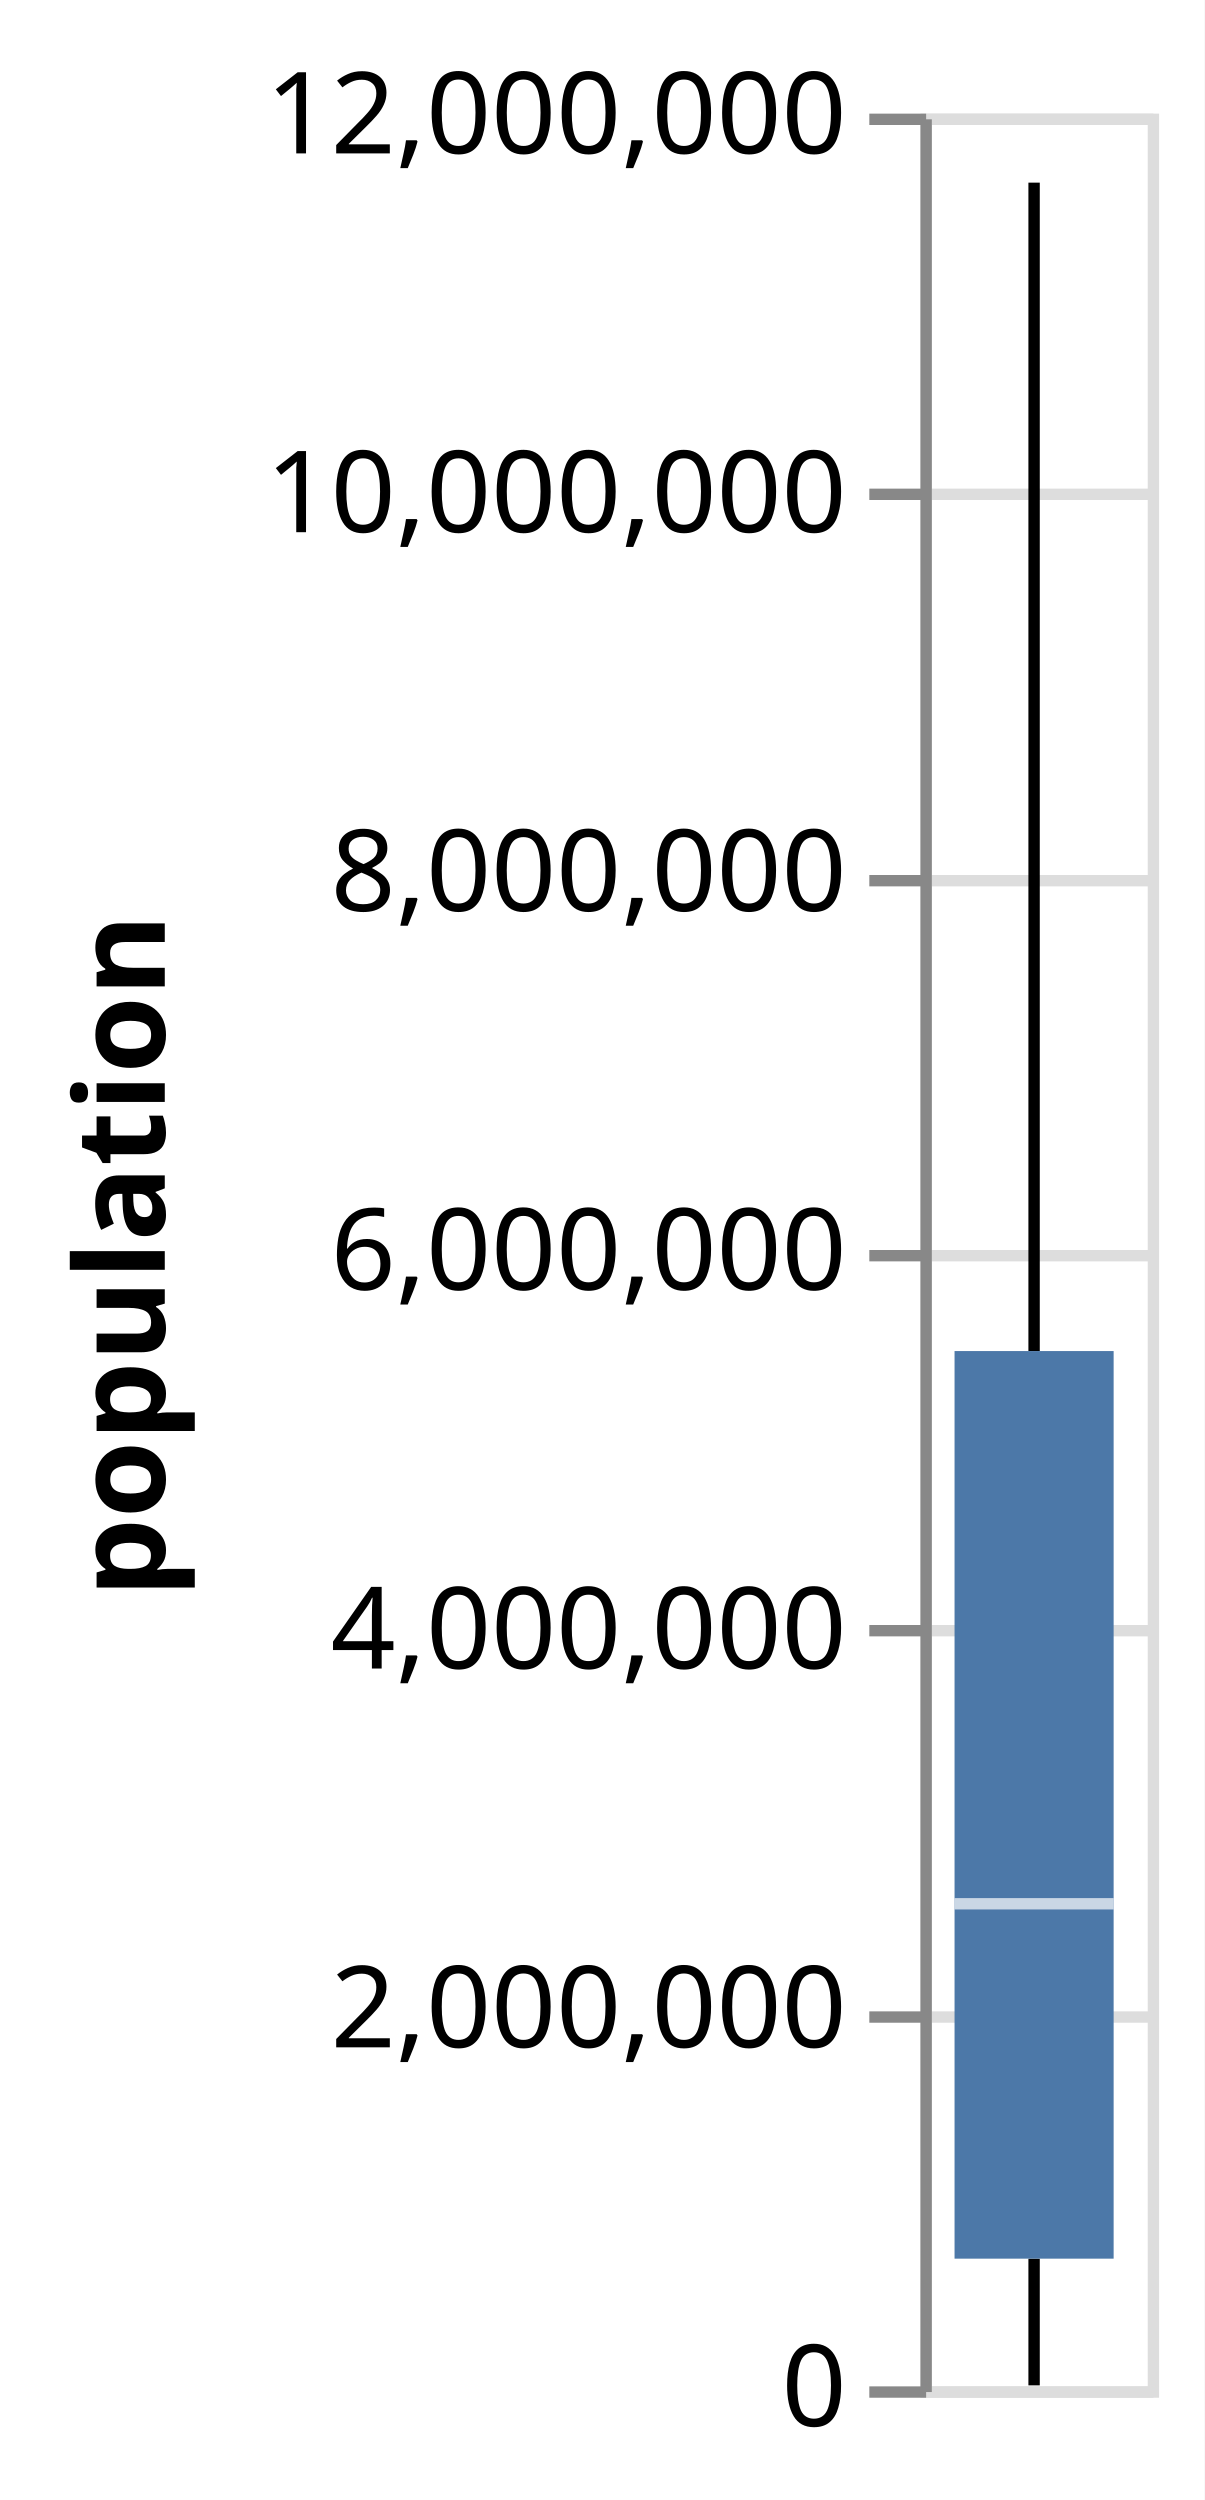
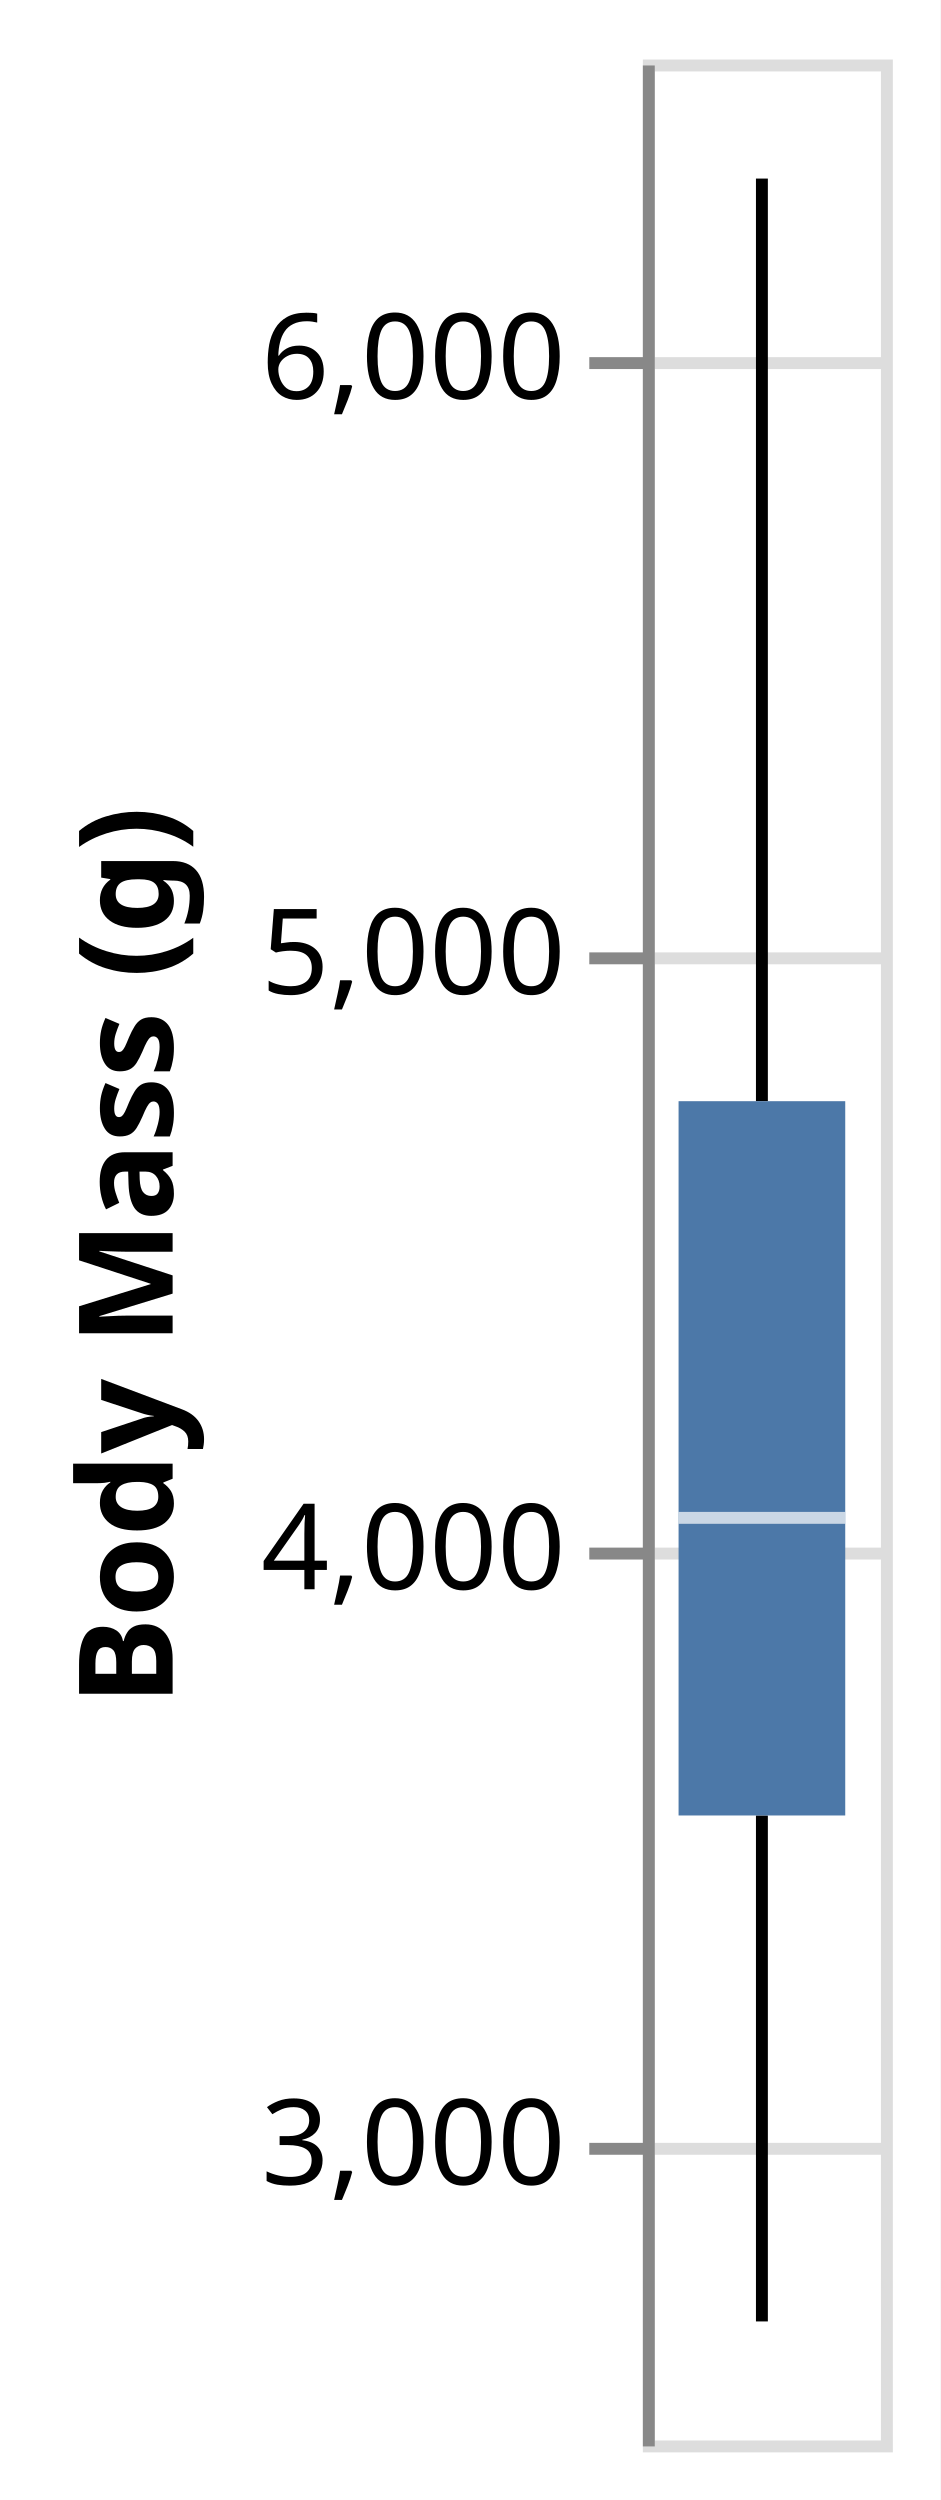
- <svg xmlns="http://www.w3.org/2000/svg" class="marks" width="106" height="220" viewBox="0 0 106 220" version="1.1">
-   <rect width="106" height="220" fill="white" />
-   <g fill="none" stroke-miterlimit="10" transform="translate(81,10)">
+ <svg xmlns="http://www.w3.org/2000/svg" class="marks" width="79" height="210" viewBox="0 0 79 210" version="1.1">
+   <rect width="79" height="210" fill="white" />
+   <g fill="none" stroke-miterlimit="10" transform="translate(54,5)">
    <g class="mark-group role-frame root" role="graphics-object" aria-roledescription="group mark container">
      <g transform="translate(0,0)">
        <path class="background" aria-hidden="true" d="M0.5,0.5h20v200h-20Z" stroke="#ddd" />
        <g>
          <g class="mark-group role-axis" aria-hidden="true">
            <g transform="translate(0.5,0.5)">
              <path class="background" aria-hidden="true" d="M0,0h0v0h0Z" pointer-events="none" />
              <g>
                <g class="mark-rule role-axis-grid" pointer-events="none">
-                   <line transform="translate(0,200)" x2="20" y2="0" stroke="#ddd" stroke-width="1" opacity="1" />
-                   <line transform="translate(0,167)" x2="20" y2="0" stroke="#ddd" stroke-width="1" opacity="1" />
-                   <line transform="translate(0,133)" x2="20" y2="0" stroke="#ddd" stroke-width="1" opacity="1" />
-                   <line transform="translate(0,100)" x2="20" y2="0" stroke="#ddd" stroke-width="1" opacity="1" />
-                   <line transform="translate(0,67)" x2="20" y2="0" stroke="#ddd" stroke-width="1" opacity="1" />
-                   <line transform="translate(0,33)" x2="20" y2="0" stroke="#ddd" stroke-width="1" opacity="1" />
-                   <line transform="translate(0,0)" x2="20" y2="0" stroke="#ddd" stroke-width="1" opacity="1" />
+                   <line transform="translate(0,175)" x2="20" y2="0" stroke="#ddd" stroke-width="1" opacity="1" />
+                   <line transform="translate(0,125)" x2="20" y2="0" stroke="#ddd" stroke-width="1" opacity="1" />
+                   <line transform="translate(0,75)" x2="20" y2="0" stroke="#ddd" stroke-width="1" opacity="1" />
+                   <line transform="translate(0,25)" x2="20" y2="0" stroke="#ddd" stroke-width="1" opacity="1" />
                </g>
              </g>
              <path class="foreground" aria-hidden="true" d="" pointer-events="none" display="none" />
            </g>
          </g>
-           <g class="mark-group role-axis" role="graphics-symbol" aria-roledescription="axis" aria-label="Y-axis titled 'population' for a linear scale with values from 0 to 12,000,000">
+           <g class="mark-group role-axis" role="graphics-symbol" aria-roledescription="axis" aria-label="Y-axis titled 'Body Mass (g)' for a linear scale with values from 2,500 to 6,500">
            <g transform="translate(0.5,0.5)">
              <path class="background" aria-hidden="true" d="M0,0h0v0h0Z" pointer-events="none" />
              <g>
                <g class="mark-rule role-axis-tick" pointer-events="none">
-                   <line transform="translate(0,200)" x2="-5" y2="0" stroke="#888" stroke-width="1" opacity="1" />
-                   <line transform="translate(0,167)" x2="-5" y2="0" stroke="#888" stroke-width="1" opacity="1" />
-                   <line transform="translate(0,133)" x2="-5" y2="0" stroke="#888" stroke-width="1" opacity="1" />
-                   <line transform="translate(0,100)" x2="-5" y2="0" stroke="#888" stroke-width="1" opacity="1" />
-                   <line transform="translate(0,67)" x2="-5" y2="0" stroke="#888" stroke-width="1" opacity="1" />
-                   <line transform="translate(0,33)" x2="-5" y2="0" stroke="#888" stroke-width="1" opacity="1" />
-                   <line transform="translate(0,0)" x2="-5" y2="0" stroke="#888" stroke-width="1" opacity="1" />
+                   <line transform="translate(0,175)" x2="-5" y2="0" stroke="#888" stroke-width="1" opacity="1" />
+                   <line transform="translate(0,125)" x2="-5" y2="0" stroke="#888" stroke-width="1" opacity="1" />
+                   <line transform="translate(0,75)" x2="-5" y2="0" stroke="#888" stroke-width="1" opacity="1" />
+                   <line transform="translate(0,25)" x2="-5" y2="0" stroke="#888" stroke-width="1" opacity="1" />
                </g>
                <g class="mark-text role-axis-label" pointer-events="none">
-                   <text text-anchor="end" transform="translate(-7,203)" font-family="sans-serif" font-size="10px" fill="#000" opacity="1">0</text>
-                   <text text-anchor="end" transform="translate(-7,169.6667)" font-family="sans-serif" font-size="10px" fill="#000" opacity="1">2,000,000</text>
-                   <text text-anchor="end" transform="translate(-7,136.3333)" font-family="sans-serif" font-size="10px" fill="#000" opacity="1">4,000,000</text>
-                   <text text-anchor="end" transform="translate(-7,103)" font-family="sans-serif" font-size="10px" fill="#000" opacity="1">6,000,000</text>
-                   <text text-anchor="end" transform="translate(-7,69.66667)" font-family="sans-serif" font-size="10px" fill="#000" opacity="1">8,000,000</text>
-                   <text text-anchor="end" transform="translate(-7,36.33333)" font-family="sans-serif" font-size="10px" fill="#000" opacity="1">10,000,000</text>
-                   <text text-anchor="end" transform="translate(-7,3)" font-family="sans-serif" font-size="10px" fill="#000" opacity="1">12,000,000</text>
+                   <text text-anchor="end" transform="translate(-7,178)" font-family="sans-serif" font-size="10px" fill="#000" opacity="1">3,000</text>
+                   <text text-anchor="end" transform="translate(-7,128)" font-family="sans-serif" font-size="10px" fill="#000" opacity="1">4,000</text>
+                   <text text-anchor="end" transform="translate(-7,78)" font-family="sans-serif" font-size="10px" fill="#000" opacity="1">5,000</text>
+                   <text text-anchor="end" transform="translate(-7,28)" font-family="sans-serif" font-size="10px" fill="#000" opacity="1">6,000</text>
                </g>
                <g class="mark-rule role-axis-domain" pointer-events="none">
                  <line transform="translate(0,200)" x2="0" y2="-200" stroke="#888" stroke-width="1" opacity="1" />
                </g>
                <g class="mark-text role-axis-title" pointer-events="none">
-                   <text text-anchor="middle" transform="translate(-65,100) rotate(-90) translate(0,-2)" font-family="sans-serif" font-size="11px" font-weight="bold" fill="#000" opacity="1">population</text>
+                   <text text-anchor="middle" transform="translate(-38,100) rotate(-90) translate(0,-2)" font-family="sans-serif" font-size="11px" font-weight="bold" fill="#000" opacity="1">Body Mass (g)</text>
                </g>
              </g>
              <path class="foreground" aria-hidden="true" d="" pointer-events="none" display="none" />
            </g>
          </g>
          <g class="mark-symbol role-mark layer_0_layer_0_marks" role="graphics-symbol" aria-roledescription="symbol mark container" />
          <g class="mark-rule role-mark layer_0_layer_1_layer_0_marks" aria-hidden="true">
-             <line transform="translate(10,199.9124)" x2="0" y2="-11.15" stroke="black" />
+             <line transform="translate(10,190)" x2="0" y2="-42.5" stroke="black" />
          </g>
          <g class="mark-rule role-mark layer_0_layer_1_layer_1_marks" aria-hidden="true">
-             <line transform="translate(10,108.8932)" x2="0" y2="-102.821" stroke="black" />
+             <line transform="translate(10,87.5)" x2="0" y2="-77.5" stroke="black" />
          </g>
          <g class="mark-rect role-mark layer_1_layer_0_marks" aria-hidden="true">
-             <path d="M3,108.893h14v79.869h-14Z" fill="#4c78a8" />
+             <path d="M3,87.5h14v60h-14Z" fill="#4c78a8" />
          </g>
          <g class="mark-rect role-mark layer_1_layer_1_marks" role="graphics-object" aria-roledescription="rect mark container">
-             <path aria-label="population: 2548015; Max of people: 11635647; Q3 of people: 5466410; Median of people: 2548015; Q1 of people: 674284; Min of people: 5259" role="graphics-symbol" aria-roledescription="box" d="M3,157.033h14v1h-14Z" fill="white" opacity="0.7" />
+             <path aria-label="Body Mass (g): 4050; Max of Body Mass (g): 6300; Q3 of Body Mass (g): 4750; Median of Body Mass (g): 4050; Q1 of Body Mass (g): 3550; Min of Body Mass (g): 2700" role="graphics-symbol" aria-roledescription="box" d="M3,122h14v1h-14Z" fill="white" opacity="0.7" />
          </g>
        </g>
        <path class="foreground" aria-hidden="true" d="" display="none" />
      </g>
    </g>
  </g>
</svg>
